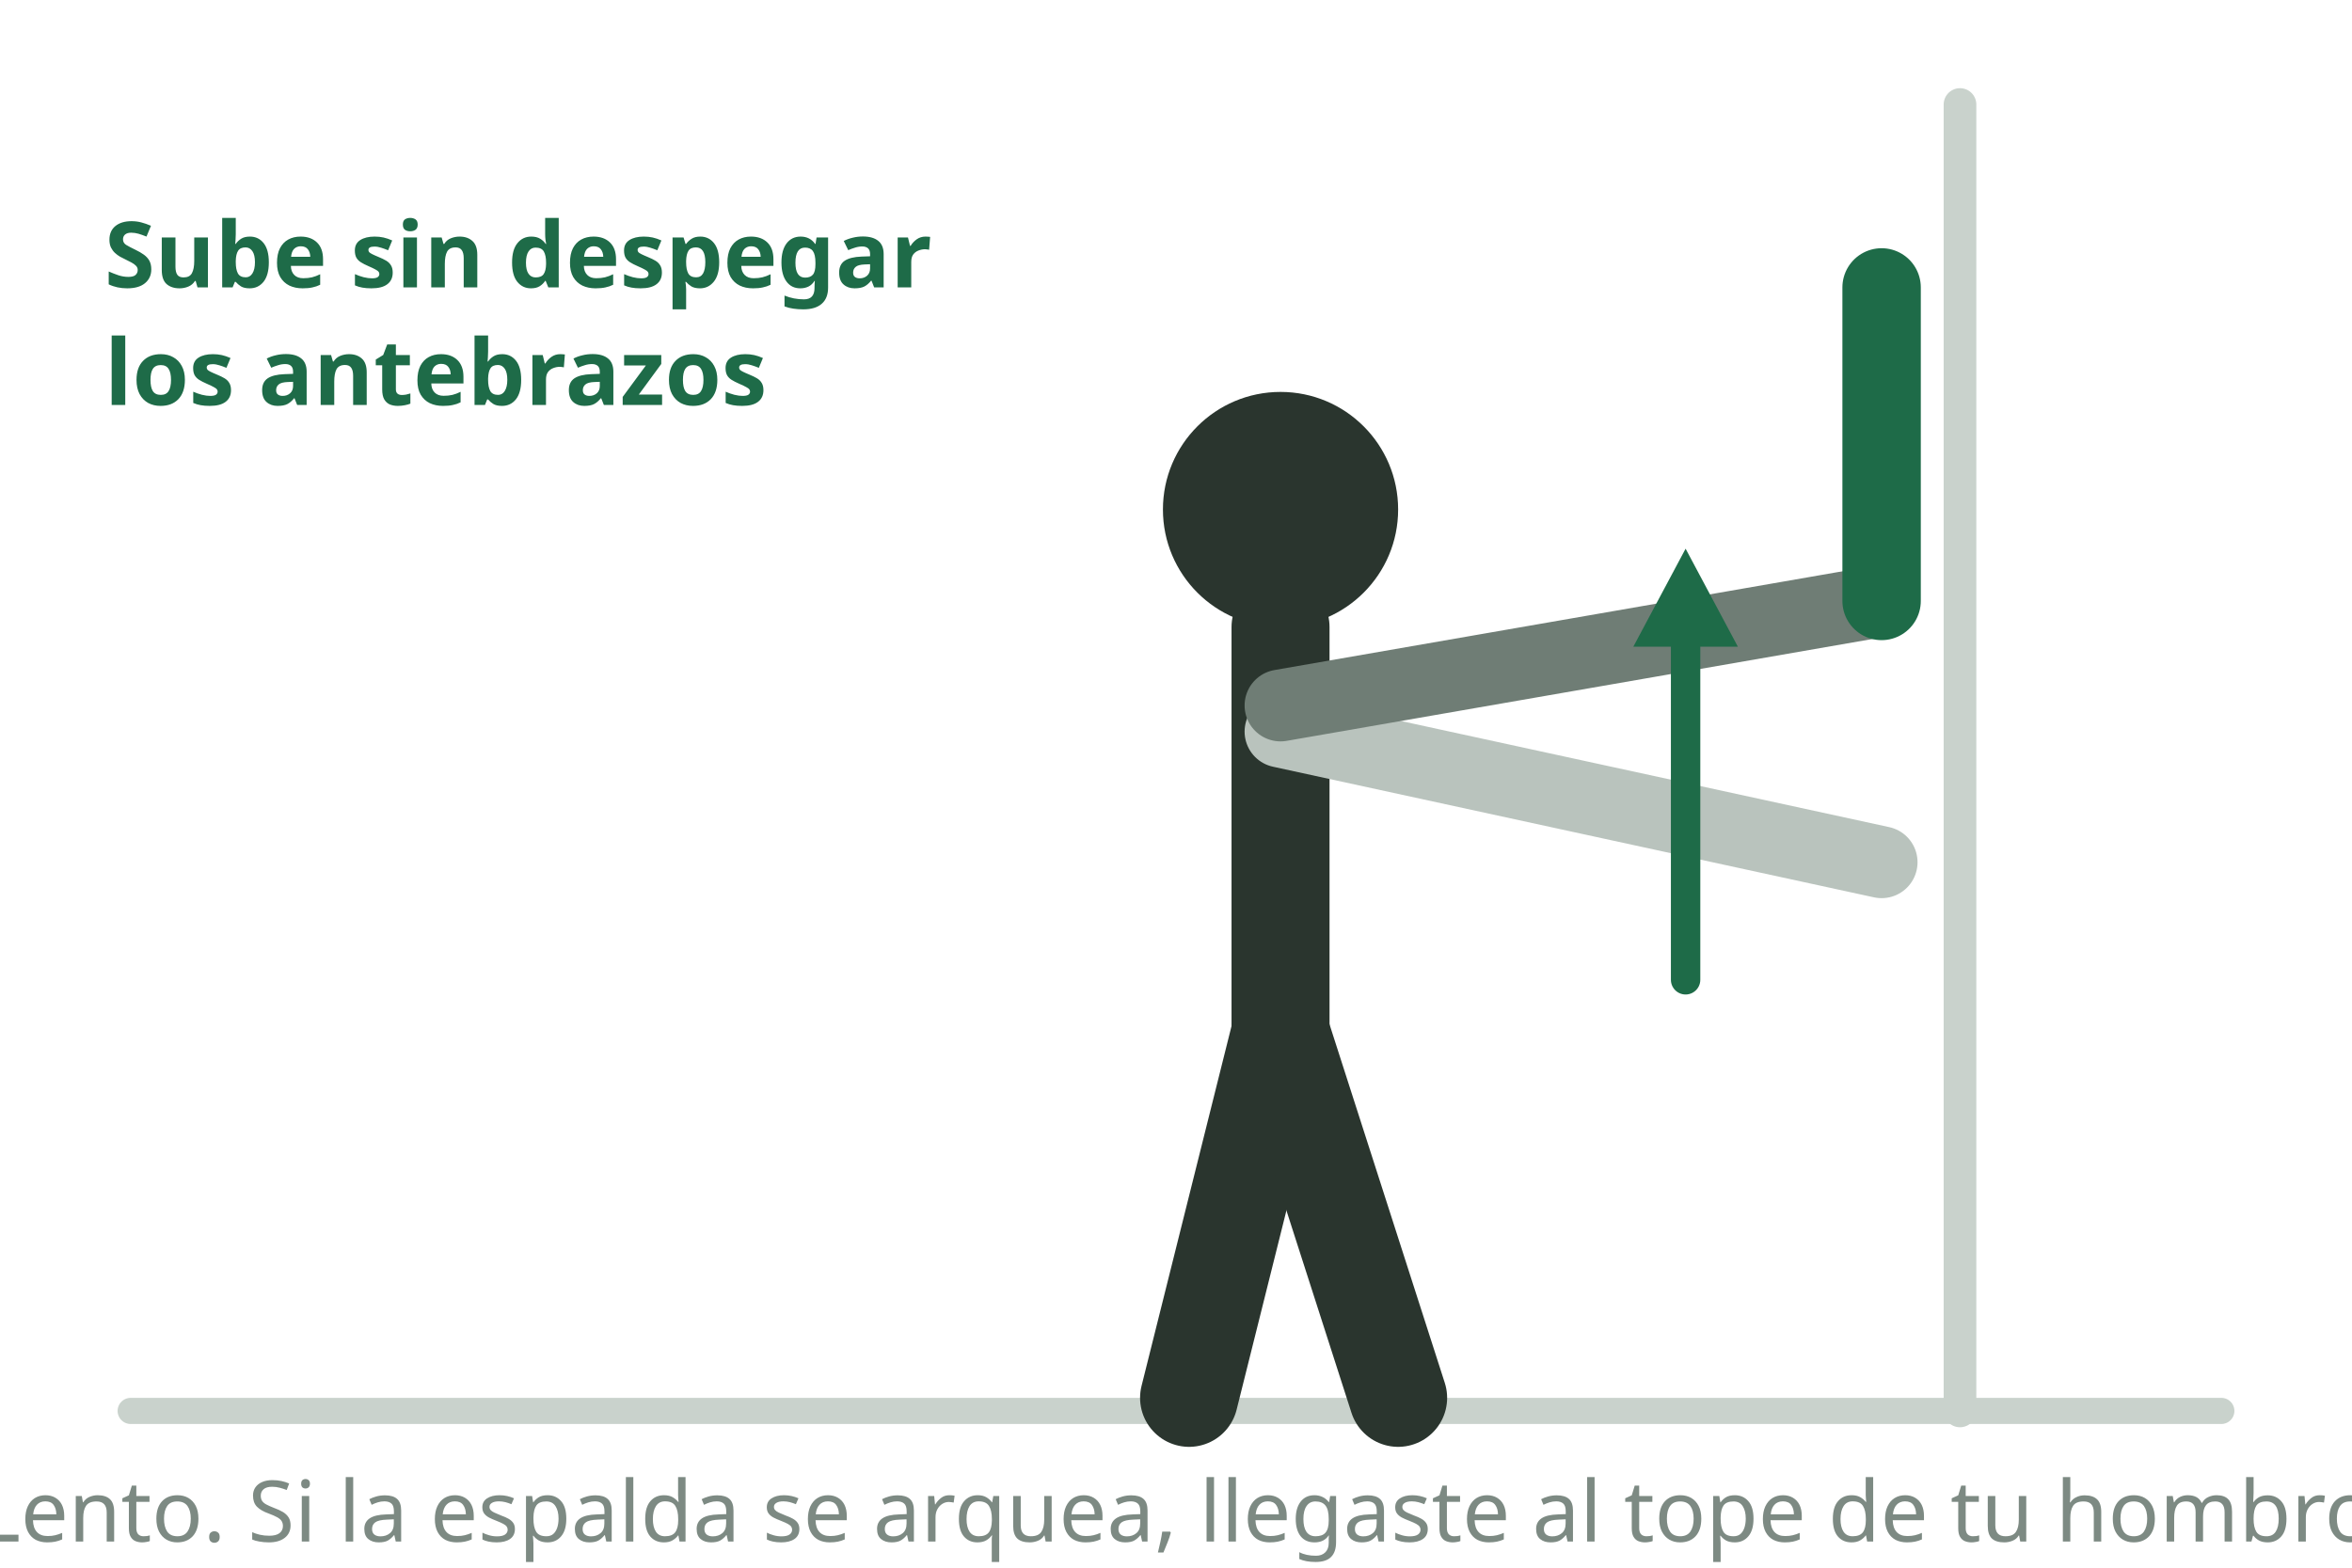
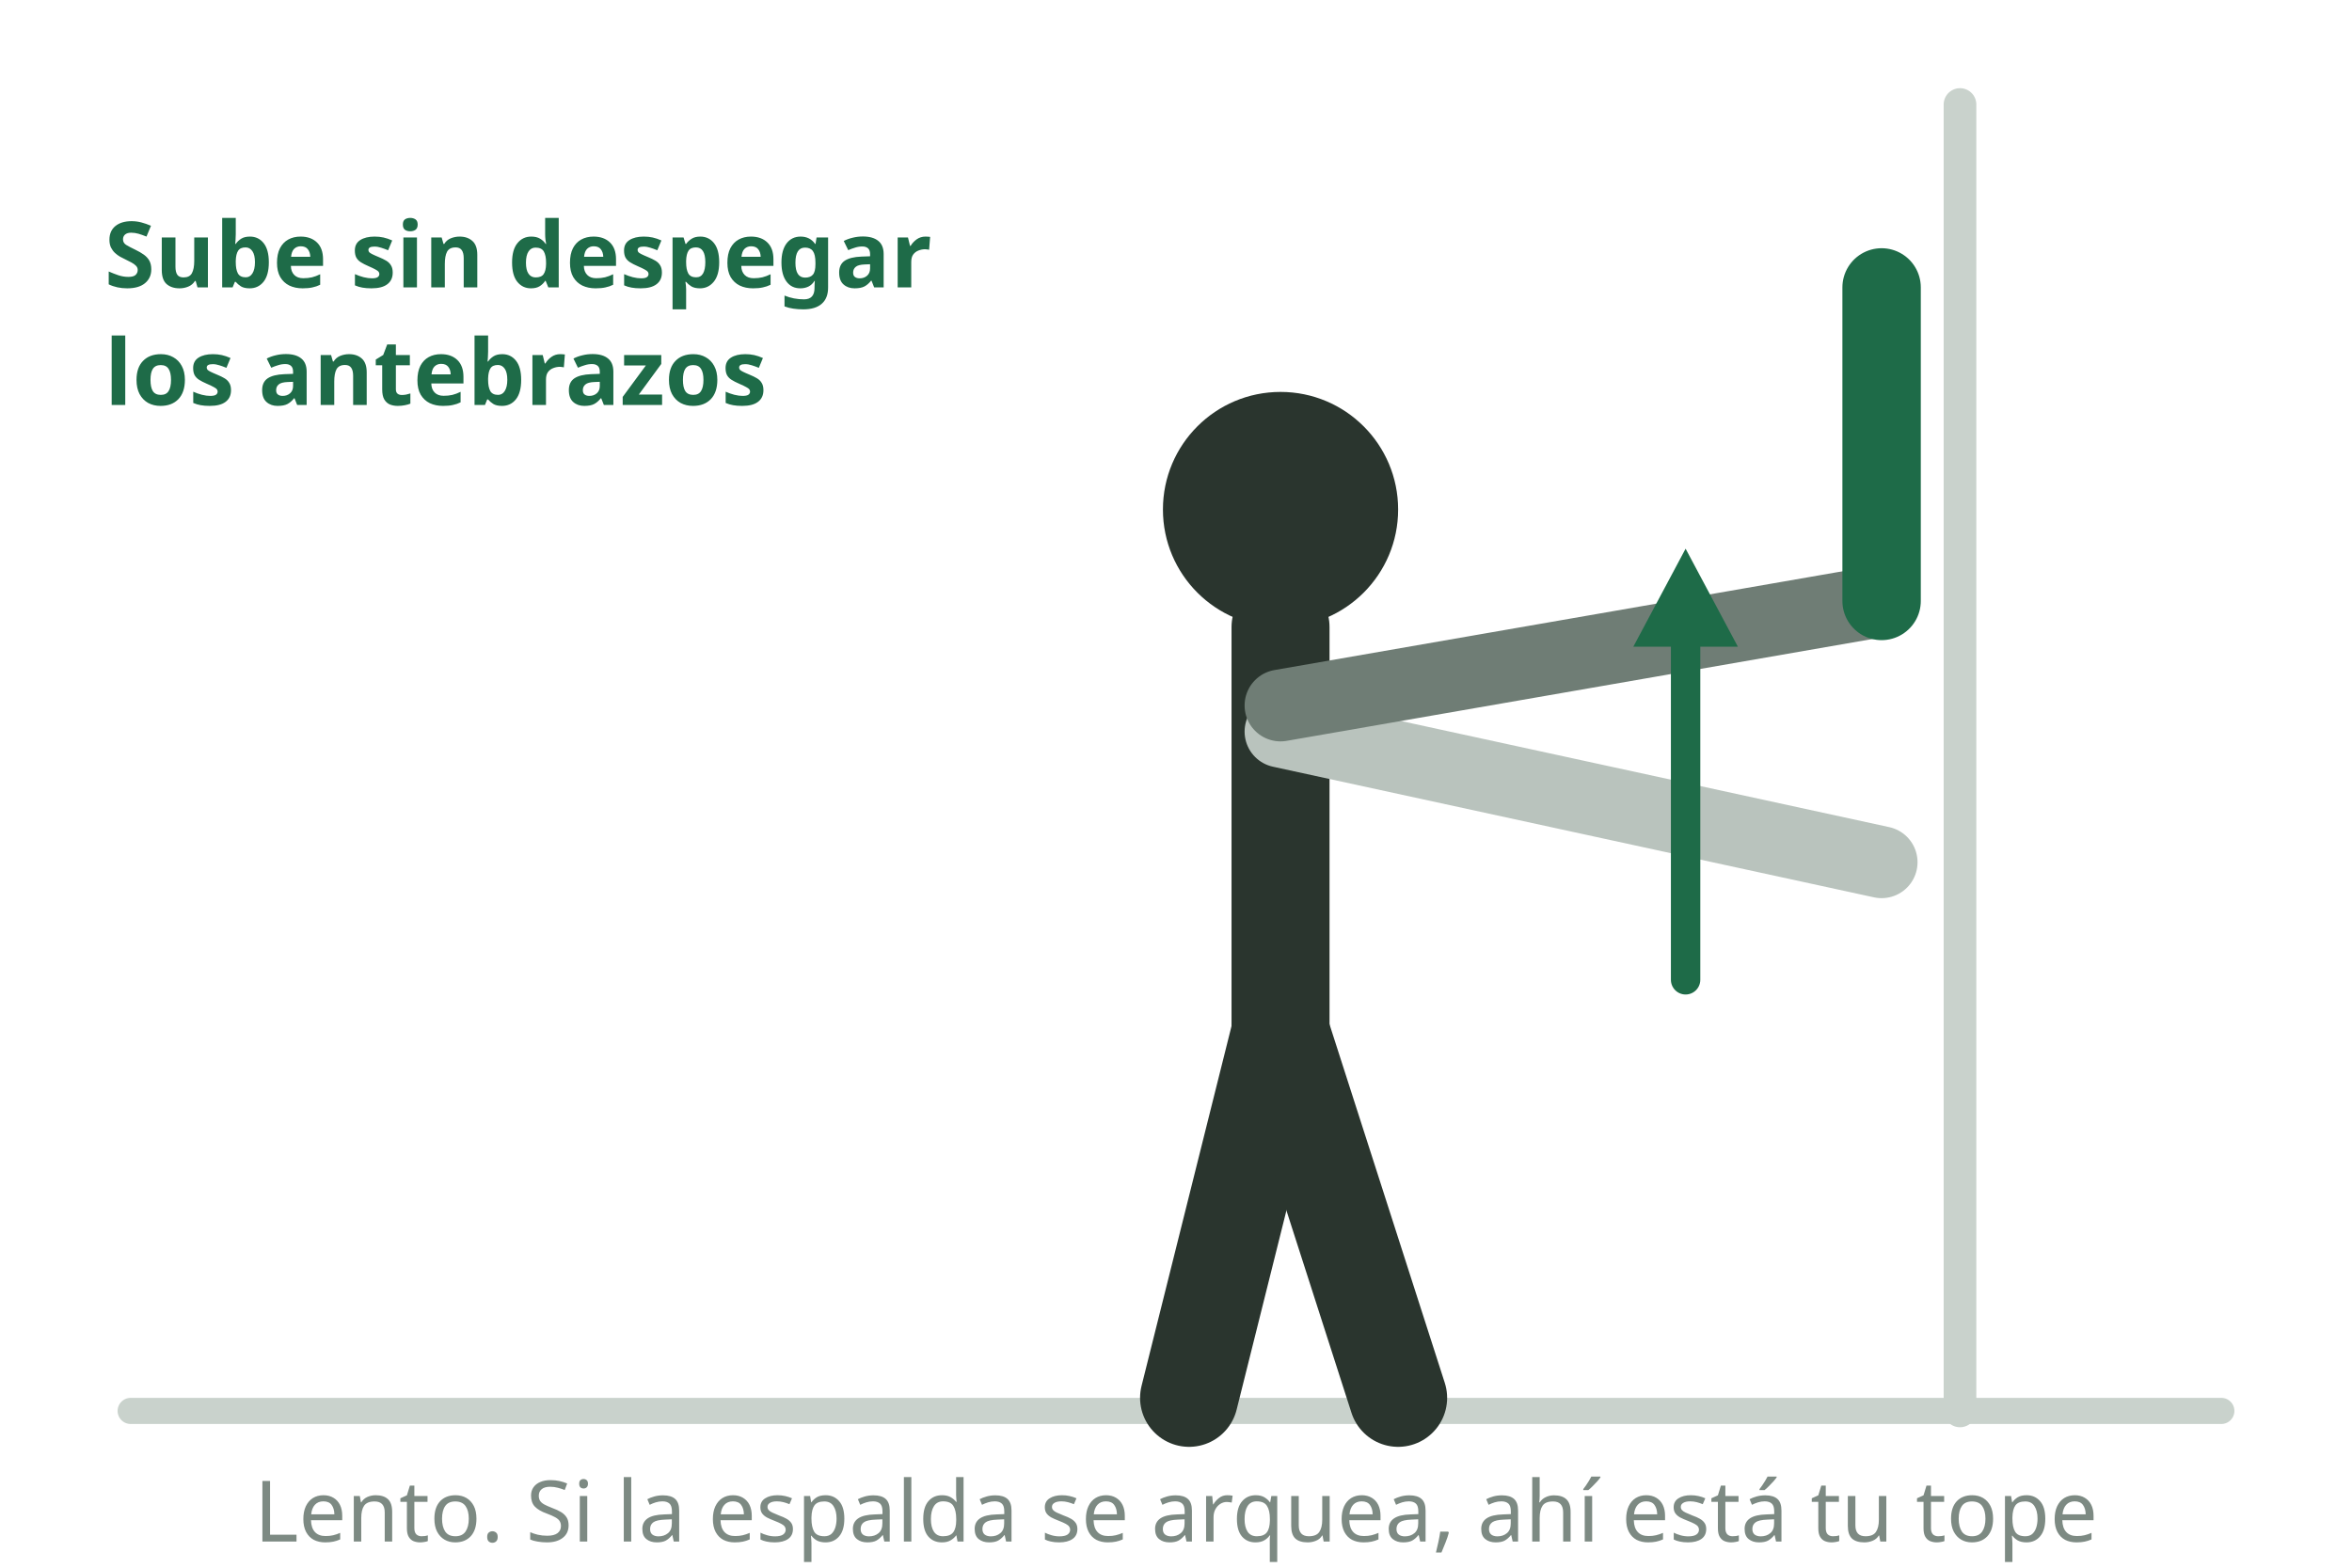
<svg xmlns="http://www.w3.org/2000/svg" viewBox="0 0 360 240" width="360" height="240" role="img" aria-label="Los antebrazos suben por la pared sin despegarse">
  <style>
    .suelo { stroke: #c9d2cc; stroke-width: 4; stroke-linecap: round }
    .pared { stroke: #c9d2cc; stroke-width: 5; stroke-linecap: round }
    .cuerpo { stroke: #2a352e; stroke-width: 15; stroke-linecap: round; fill: none }
    .brazo { stroke: #6f7d75; stroke-width: 11; stroke-linecap: round; fill: none }
    .cabeza { fill: #2a352e }
    .activo { stroke: #1E6B48; stroke-width: 12; stroke-linecap: round; fill: none }
    .antes { stroke: #b9c3bd; stroke-width: 11; stroke-linecap: round; fill: none }
    .banda { stroke: #1E6B48; stroke-width: 3.5; fill: none; stroke-dasharray: 2 6; stroke-linecap: round }
    .flecha { stroke: #1E6B48; stroke-width: 4.5; fill: none; stroke-linecap: round }
    .rot { fill: #1E6B48 }
    .mal { stroke: #c4634f; stroke-width: 5; stroke-linecap: round; fill: none }
    .malrot { fill: #c4634f }
    .guia { stroke: #9aa7a0; stroke-width: 3; stroke-dasharray: 6 6; fill: none }
    .izq { font: 600 14px system-ui, sans-serif; fill: #1E6B48; text-anchor: start }
    .der { font: 600 14px system-ui, sans-serif; fill: #1E6B48; text-anchor: end }
    .cen { font: 600 14px system-ui, sans-serif; fill: #1E6B48; text-anchor: middle }
    .malt { font: 600 14px system-ui, sans-serif; fill: #c4634f; text-anchor: middle }
    .nota { font: 400 13px system-ui, sans-serif; fill: #7d8a83; text-anchor: middle }
  </style>
  <path class="pared" d="M300 16 V216" />
  <line class="suelo" x1="20" y1="216" x2="340" y2="216" />
  <circle class="cabeza" cx="196" cy="78" r="18" />
  <path class="cuerpo" d="M196 96 V158" />
  <path class="cuerpo" d="M196 158 L182 214" />
  <path class="cuerpo" d="M196 158 L214 214" />
  <path class="antes" d="M196 112 L288 132" />
  <path class="brazo" d="M196 108 L288 92" />
  <path class="activo" d="M288 92 V44" />
  <path class="flecha" d="M258 150 V96" />
  <path class="rot" d="M258 84 l8 15 h-16 z" />
  <text class="izq" x="16" y="44">Sube sin despegar</text>
  <text class="izq" x="16" y="62">los antebrazos</text>
-   <text class="nota" x="180" y="236">Lento. Si la espalda se arquea, llegaste al tope de tu hombro</text>
+   <text class="nota" x="180" y="236">Lento. Si la espalda se arquea, ahí está tu tope</text>
</svg>
